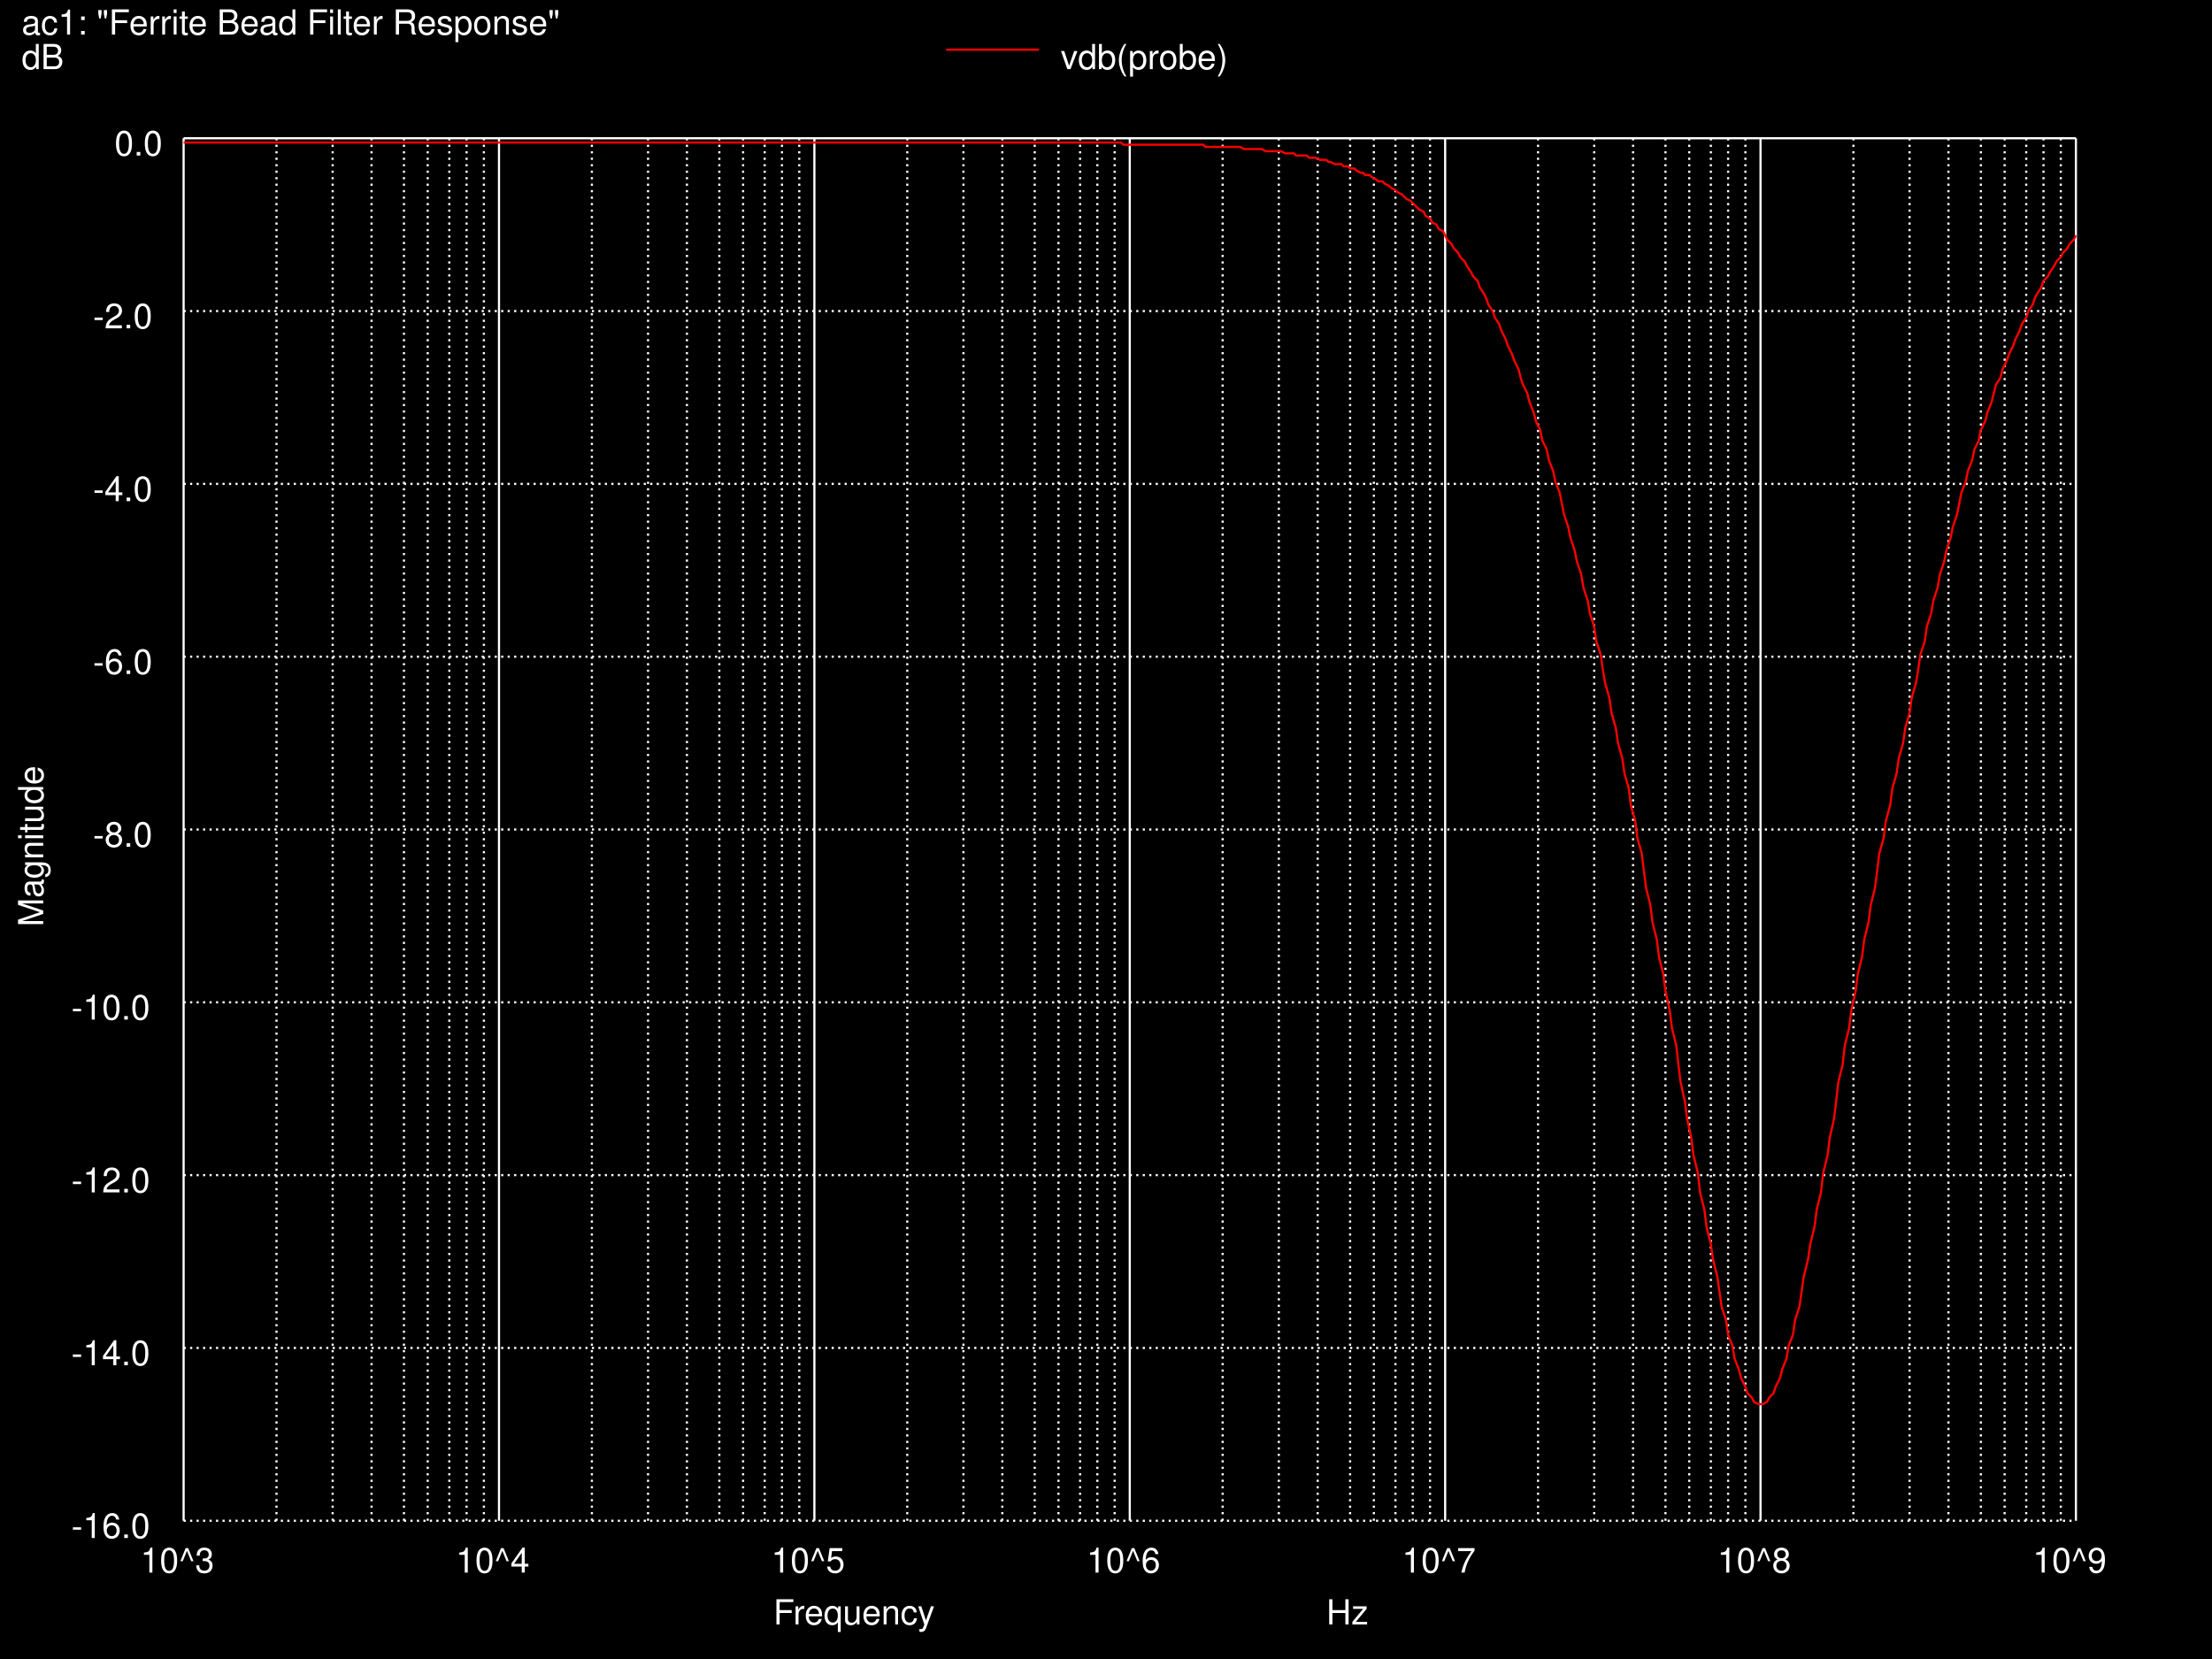
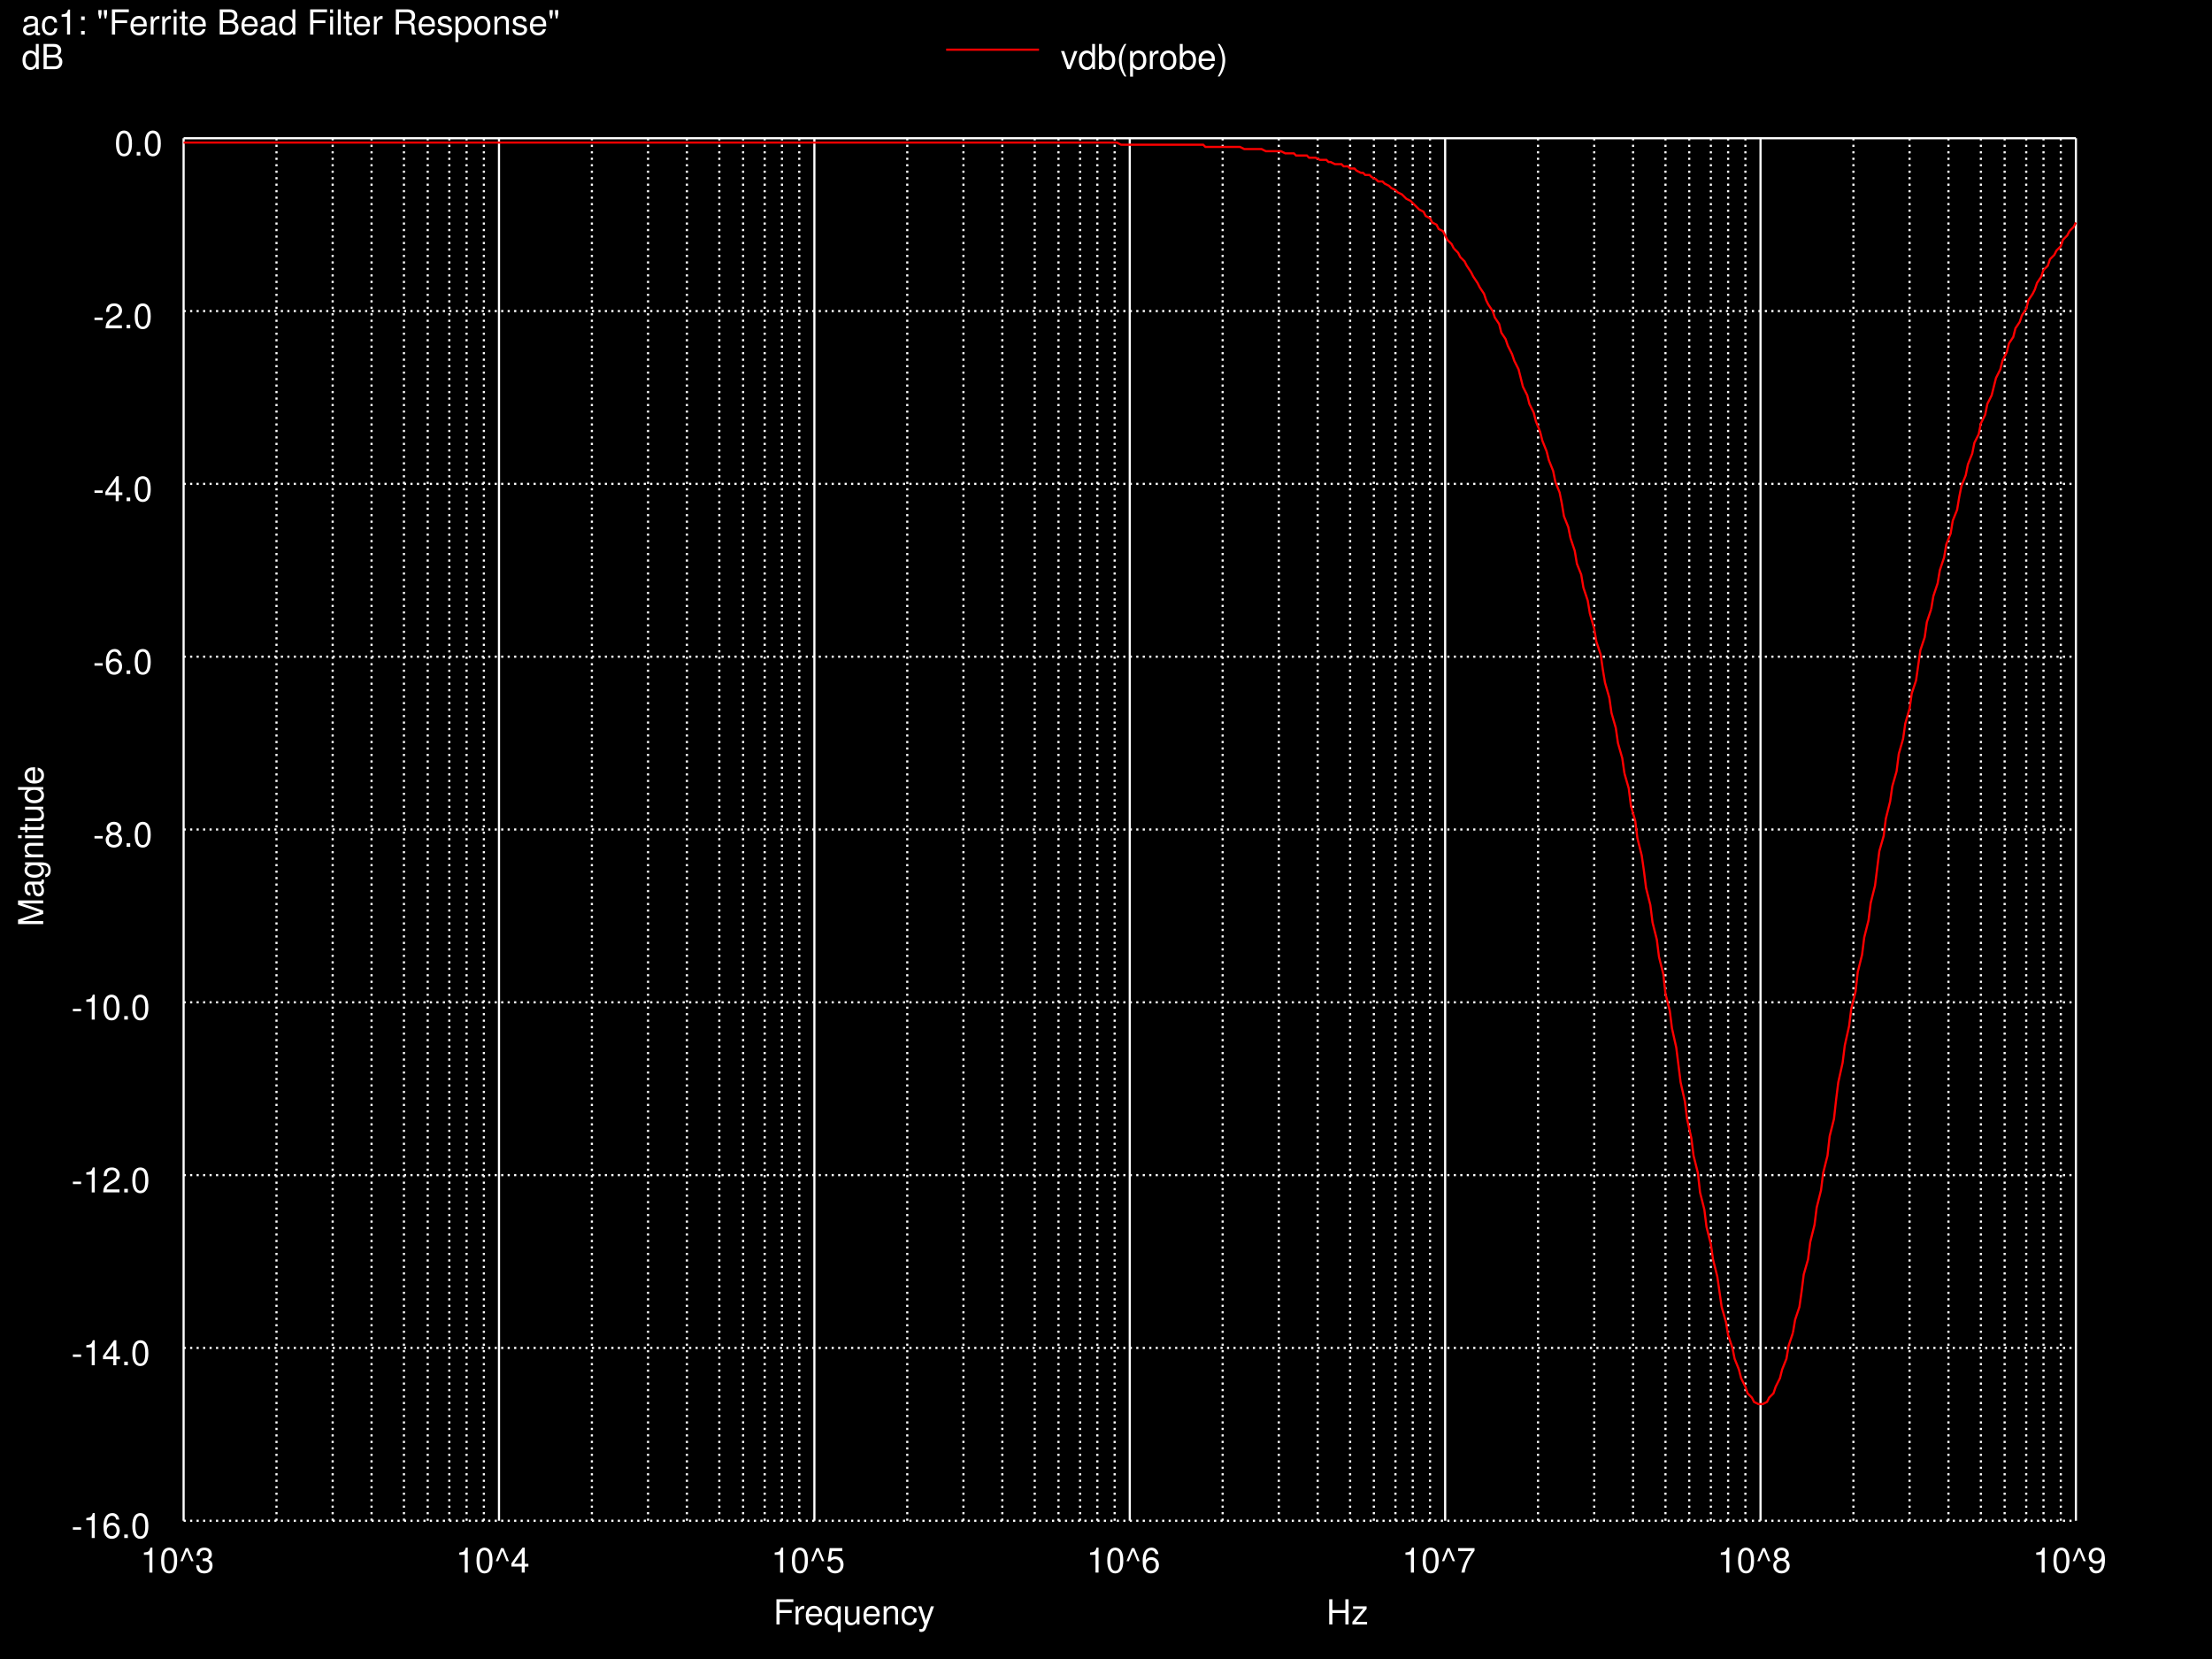
<svg xmlns="http://www.w3.org/2000/svg" version="1.1" width="100%" height="100%" viewBox="0 0 1024 768" style="fill: none; font-family: Helvetica;  font: Helvetica; ">
  <rect x="0" y="0" width="1024" height="768" fill="black" stroke="none" />
  <text stroke="none" fill="white" font-size="16" x="358" y="752">
Frequency
</text>
  <text transform="rotate(-90, 20, 429)" stroke="none" fill="white" font-size="16" x="20" y="429">
Magnitude
</text>
  <text stroke="none" fill="white" font-size="16" x="10" y="16">
ac1: "Ferrite Bead Filter Response"
</text>
  <path stroke="white" d="M85 704l0 -640" />
  <text stroke="none" fill="white" font-size="16" x="65" y="728">
10^3
</text>
  <path stroke="white" stroke-dasharray="1,2" d="M128 704l0 -640M154 704l0 -640M172 704l0 -640M187 704l0 -640M198 704l0 -640M208 704l0 -640M216 704l0 -640M224 704l0 -640" />
  <path stroke="white" d="M231 704l0 -640" />
  <text stroke="none" fill="white" font-size="16" x="211" y="728">
10^4
</text>
  <path stroke="white" stroke-dasharray="1,2" d="M274 704l0 -640M300 704l0 -640M318 704l0 -640M333 704l0 -640M344 704l0 -640M354 704l0 -640M362 704l0 -640M370 704l0 -640" />
  <path stroke="white" d="M377 704l0 -640" />
  <text stroke="none" fill="white" font-size="16" x="357" y="728">
10^5
</text>
  <path stroke="white" stroke-dasharray="1,2" d="M420 704l0 -640M446 704l0 -640M464 704l0 -640M479 704l0 -640M490 704l0 -640M500 704l0 -640M508 704l0 -640M516 704l0 -640" />
  <path stroke="white" d="M523 704l0 -640" />
  <text stroke="none" fill="white" font-size="16" x="503" y="728">
10^6
</text>
  <path stroke="white" stroke-dasharray="1,2" d="M566 704l0 -640M592 704l0 -640M610 704l0 -640M625 704l0 -640M636 704l0 -640M646 704l0 -640M654 704l0 -640M662 704l0 -640" />
  <path stroke="white" d="M669 704l0 -640" />
  <text stroke="none" fill="white" font-size="16" x="649" y="728">
10^7
</text>
  <path stroke="white" stroke-dasharray="1,2" d="M712 704l0 -640M738 704l0 -640M756 704l0 -640M771 704l0 -640M782 704l0 -640M792 704l0 -640M800 704l0 -640M808 704l0 -640" />
  <path stroke="white" d="M815 704l0 -640" />
  <text stroke="none" fill="white" font-size="16" x="795" y="728">
10^8
</text>
  <path stroke="white" stroke-dasharray="1,2" d="M858 704l0 -640M884 704l0 -640M902 704l0 -640M917 704l0 -640M928 704l0 -640M938 704l0 -640M946 704l0 -640M954 704l0 -640" />
  <path stroke="white" d="M961 704l0 -640" />
  <text stroke="none" fill="white" font-size="16" x="941" y="728">
10^9
</text>
  <text stroke="none" fill="white" font-size="16" x="614" y="752">
Hz
</text>
  <path stroke="white" stroke-dasharray="1,2" d="M85 704l876 0" />
  <text stroke="none" fill="white" font-size="16" x="33" y="712">
-16.0
</text>
  <path stroke="white" stroke-dasharray="1,2" d="M85 624l876 0" />
  <text stroke="none" fill="white" font-size="16" x="33" y="632">
-14.0
</text>
  <path stroke="white" stroke-dasharray="1,2" d="M85 544l876 0" />
  <text stroke="none" fill="white" font-size="16" x="33" y="552">
-12.0
</text>
  <path stroke="white" stroke-dasharray="1,2" d="M85 464l876 0" />
  <text stroke="none" fill="white" font-size="16" x="33" y="472">
-10.0
</text>
  <path stroke="white" stroke-dasharray="1,2" d="M85 384l876 0" />
  <text stroke="none" fill="white" font-size="16" x="43" y="392">
-8.0
</text>
  <path stroke="white" stroke-dasharray="1,2" d="M85 304l876 0" />
  <text stroke="none" fill="white" font-size="16" x="43" y="312">
-6.0
</text>
  <path stroke="white" stroke-dasharray="1,2" d="M85 224l876 0" />
  <text stroke="none" fill="white" font-size="16" x="43" y="232">
-4.0
</text>
  <path stroke="white" stroke-dasharray="1,2" d="M85 144l876 0" />
  <text stroke="none" fill="white" font-size="16" x="43" y="152">
-2.0
</text>
  <path stroke="white" d="M85 64l876 0" />
  <text stroke="none" fill="white" font-size="16" x="53" y="72">
0.0
</text>
  <text stroke="none" fill="white" font-size="16" x="10" y="32">
dB
</text>
  <path stroke="red" d="M438 23l43 0" />
  <text stroke="none" fill="white" font-size="16" x="491" y="32">
vdb(probe)
</text>
-   <path stroke="red" d="M85 66l434 0 1 1 37 0 1 1 16 0 2 1 8 0 2 1 7 0 2 1 4 0 1 1 5 0 1 1 3 0 2 1 3 0 1 1 1 0 2 1 3 0 1 1 2 0 1 1 2 0 1 1 2 1 1 0 1 1 2 0 1 1 2 1 1 1 2 0 1 1 2 1 1 1 2 1 1 1 2 1 2 2 2 1 4 4 2 1 1 2 2 1 1 2 2 1 1 2 2 1 2 4 2 2 1 2" />
-   <path stroke="red" d="M673 115l2 2 1 2 2 2 1 2 2 3 1 2 2 2 1 3 2 3 1 2 1 3 2 3 1 3 2 3 1 3 2 4 1 3 2 4 1 3 2 4 1 4 1 3 2 4 1 4 2 5 1 4 2 4 1 5 2 4 1 5 2 5 1 5 2 5 2 10 2 6 1 5 2 6 1 5 2 6 1 6 2 6 1 6 2 6 1 7 2 6 1 7 1 6 2 7 1 7 2 7 1 7 2 7 1 7" />
-   <path stroke="red" d="M752 358l2 7 1 8 2 7 1 8 2 7 2 16 2 8 1 8 2 8 1 8 2 8 1 8 2 9 1 8 2 8 1 9 1 8 2 9 1 8 2 9 1 8 2 8 1 9 2 8 1 8 2 8 1 7 2 8 2 14 2 6 1 7 2 5 1 6 2 5 1 4 2 4 1 3 2 2 1 2 2 1 2 0 2 -1 1 -2 2 -2 1 -3 2 -4 1 -4 2 -5 1 -6 2 -5" />
-   <path stroke="red" d="M830 618l1 -7 2 -6 2 -14 2 -8 1 -7 2 -8 1 -8 2 -8 1 -9 2 -8 1 -8 2 -9 1 -8 1 -9 2 -8 1 -9 2 -8 1 -8 2 -9 1 -8 2 -8 1 -8 2 -8 1 -8 2 -8 2 -16 2 -7 1 -8 2 -7 1 -8 2 -7 1 -7 2 -7 1 -7 2 -7 1 -7 2 -7 1 -6 1 -7 2 -6 1 -7 2 -6" />
-   <path stroke="red" d="M894 284l1 -6 2 -6 1 -6 2 -6 1 -5 2 -6 1 -5 2 -6 2 -10 2 -5 1 -5 2 -5 1 -5 2 -4 1 -5 2 -4 1 -4 2 -5 2 -8 2 -3 1 -4 2 -4 1 -3 2 -4 1 -3 2 -4 1 -3 2 -3 1 -3 2 -3 1 -3 1 -2 2 -3 1 -3 2 -2 1 -2 2 -3 1 -2 2 -2 1 -2 2 -2 1 -2" />
-   <path stroke="red" d="M958 113l2 -2 1 -2" />
+   <path stroke="red" d="M85 66l432 0 2 1 38 0 1 1 16 0 2 1 8 0 2 1 7 0 2 1 4 0 1 1 5 0 1 1 3 0 2 1 3 0 1 1 1 0 2 1 3 0 1 1 2 0 1 1 2 0 1 1 2 1 1 0 1 1 2 0 1 1 2 1 1 1 2 0 1 1 2 1 1 1 2 1 1 1 2 1 2 2 2 1 4 4 2 1 1 2 2 1 1 2 2 1 1 2 2 1 2 4 2 2 1 2" />
+   <path stroke="red" d="M673 115l2 2 1 2 2 2 1 2 2 3 1 2 2 3 1 2 2 3 1 3 1 2 2 3 1 3 2 3 1 4 2 3 1 3 2 4 1 3 2 4 2 8 2 4 1 4 2 4 1 4 2 5 1 4 2 5 1 4 2 5 1 5 2 5 1 5 1 6 2 5 1 5 2 6 1 6 2 5 1 6 2 6 1 6 2 7 1 6 2 6 1 7 1 6 2 7 1 7 2 7 1 7 2 7 1 7" />
+   <path stroke="red" d="M752 358l2 7 1 8 2 7 1 8 2 8 1 7 1 8 2 8 1 8 2 8 1 8 2 8 1 9 2 8 1 8 2 9 2 16 2 9 1 8 2 9 1 8 2 8 1 9 2 8 1 8 2 8 1 7 2 8 2 14 2 7 1 6 2 6 1 5 2 5 1 4 2 4 1 3 2 2 1 2 2 1 2 0 2 -1 1 -2 2 -2 1 -3 2 -4 1 -4 2 -5 1 -6 2 -6" />
+   <path stroke="red" d="M830 617l1 -6 2 -6 1 -7 1 -8 2 -7 1 -8 2 -8 1 -8 2 -8 1 -8 2 -8 1 -9 2 -8 1 -9 1 -8 2 -9 1 -8 2 -9 1 -8 2 -8 1 -9 2 -8 1 -8 2 -8 1 -8 2 -8 2 -16 2 -7 1 -8 2 -8 1 -7 2 -7 1 -8 2 -7 1 -7 2 -7 1 -7 2 -6 2 -14 2 -6 1 -7 2 -6" />
+   <path stroke="red" d="M894 282l1 -6 2 -6 1 -6 2 -6 1 -6 2 -5 1 -6 2 -5 1 -6 1 -5 2 -5 1 -5 2 -5 1 -5 2 -4 1 -5 2 -4 1 -5 2 -4 2 -8 2 -4 1 -4 2 -4 1 -4 2 -3 1 -4 2 -3 1 -3 2 -3 1 -4 2 -3 1 -2 1 -3 2 -3 1 -3 2 -2 1 -3 2 -2 1 -2 2 -2 1 -3 2 -2 1 -2" />
+   <path stroke="red" d="M958 107l2 -2 1 -2" />
</svg>
